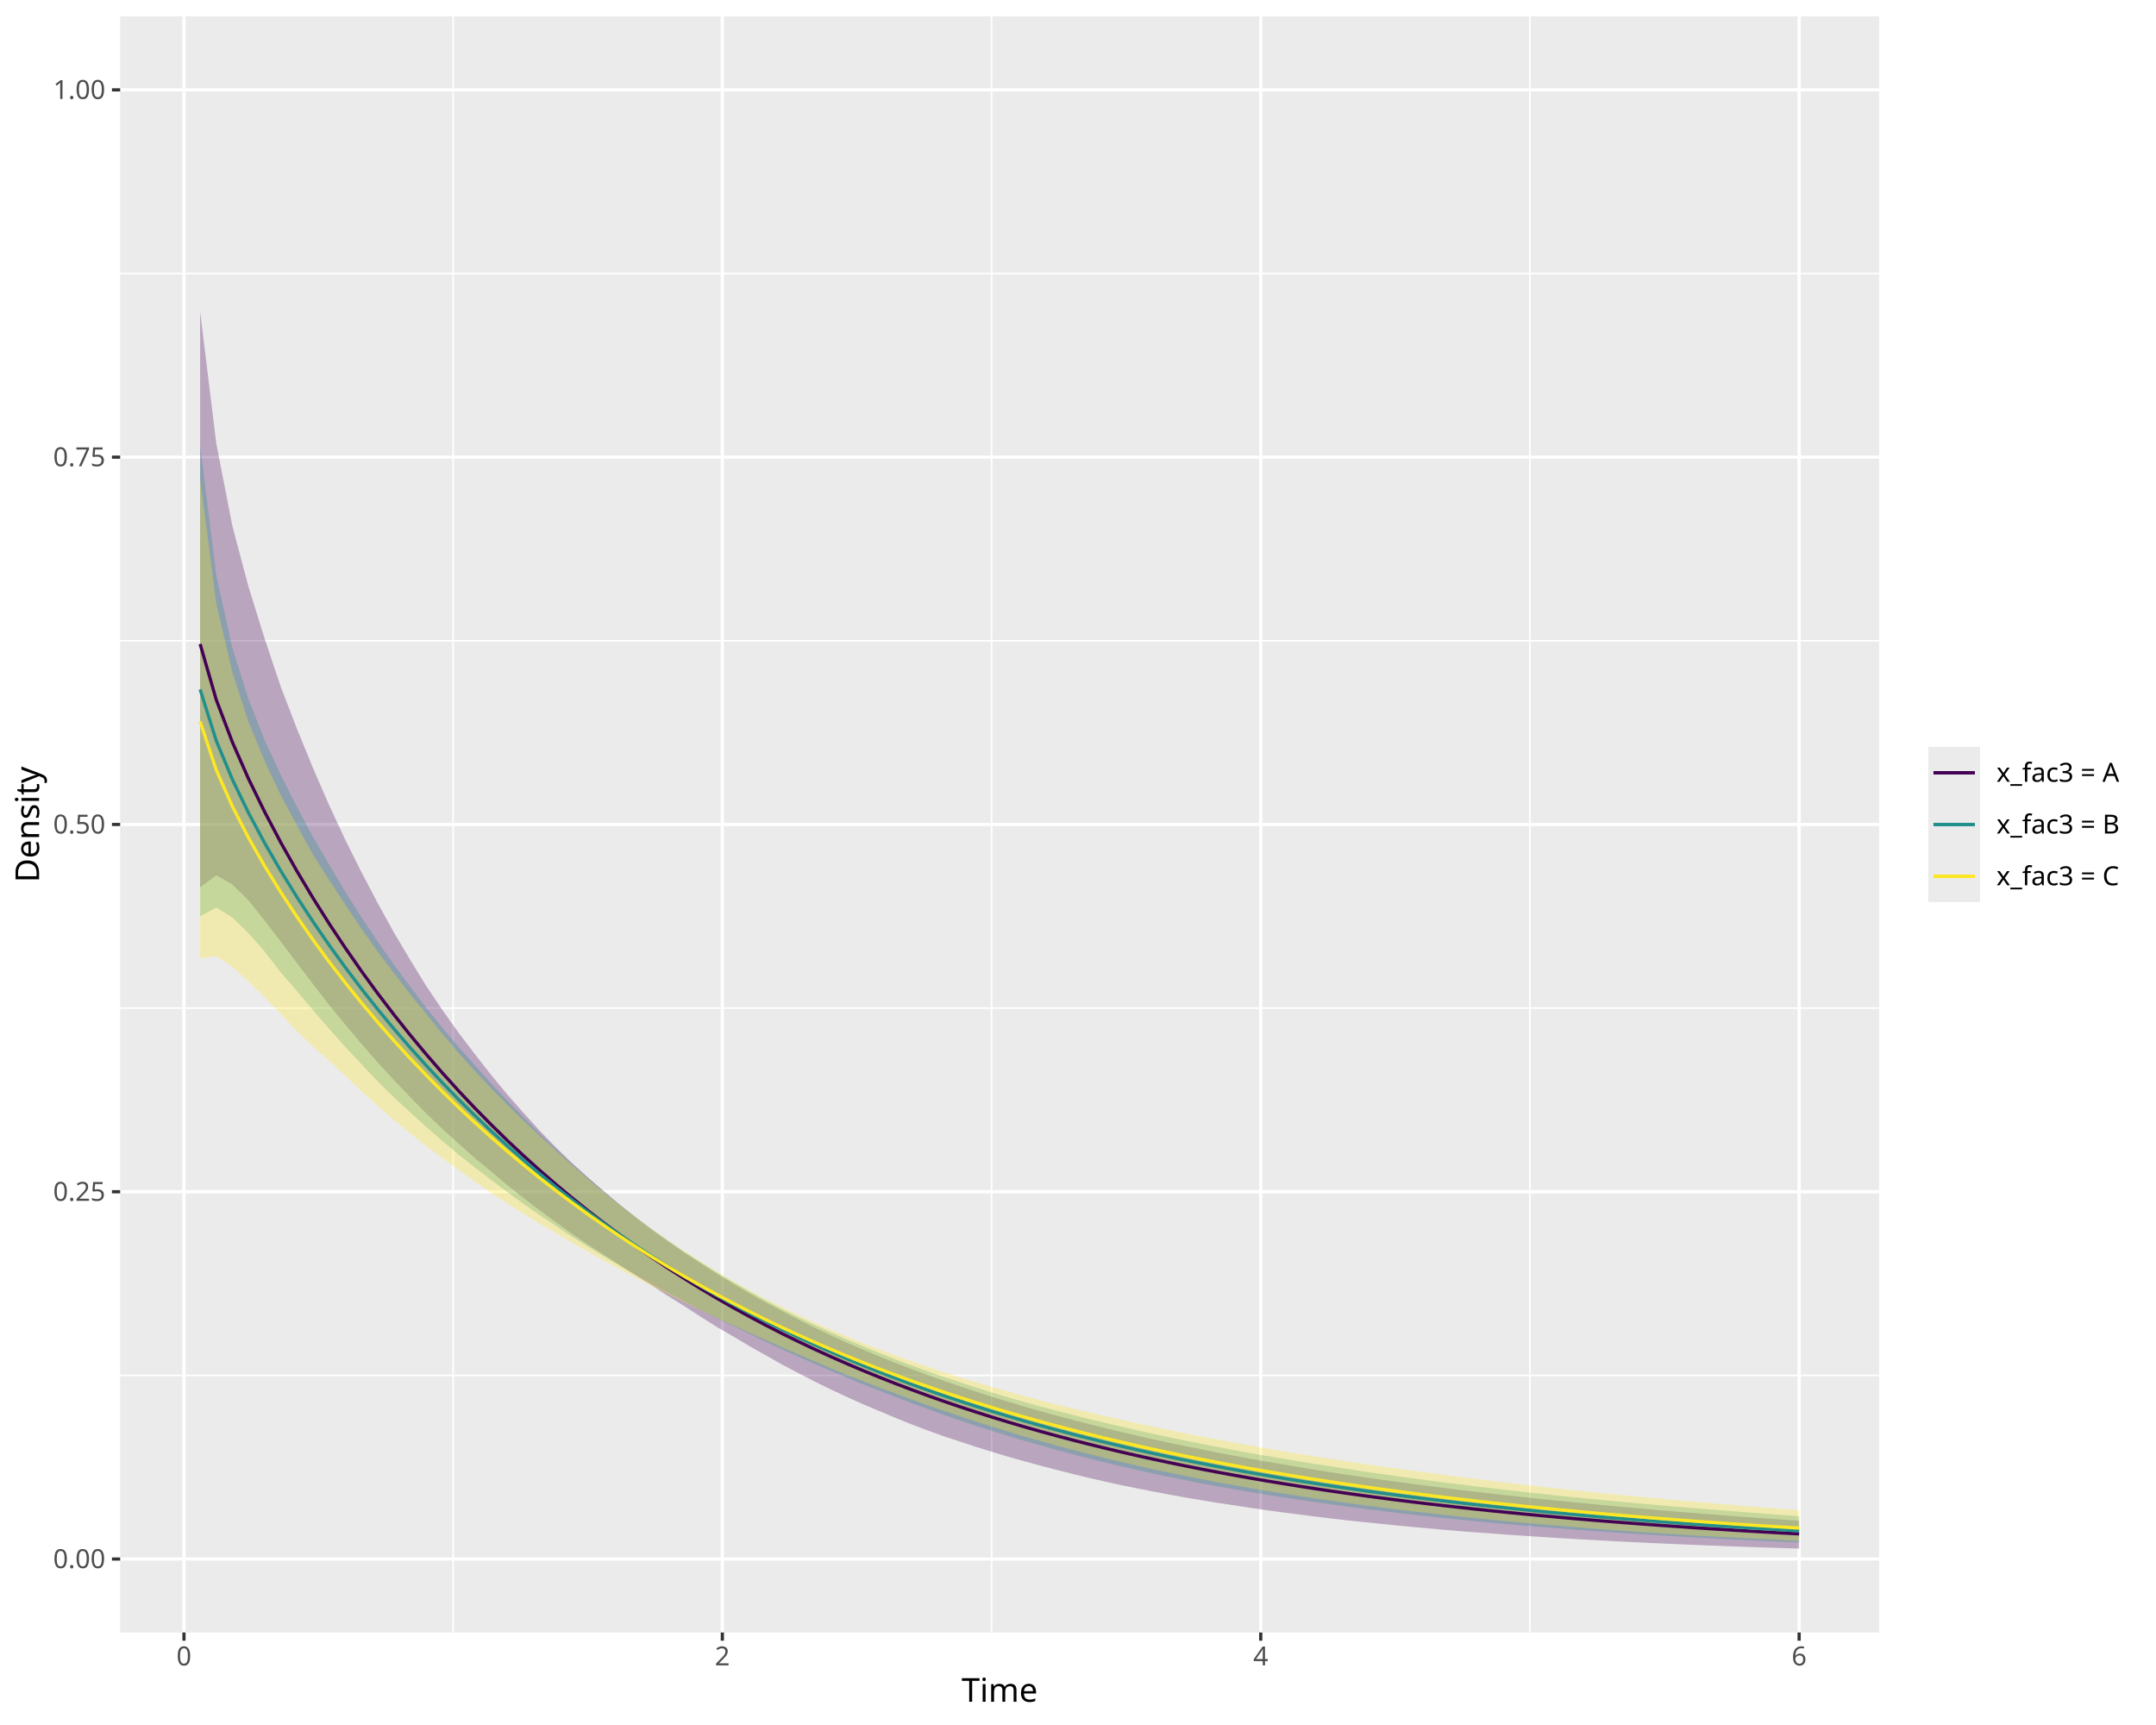
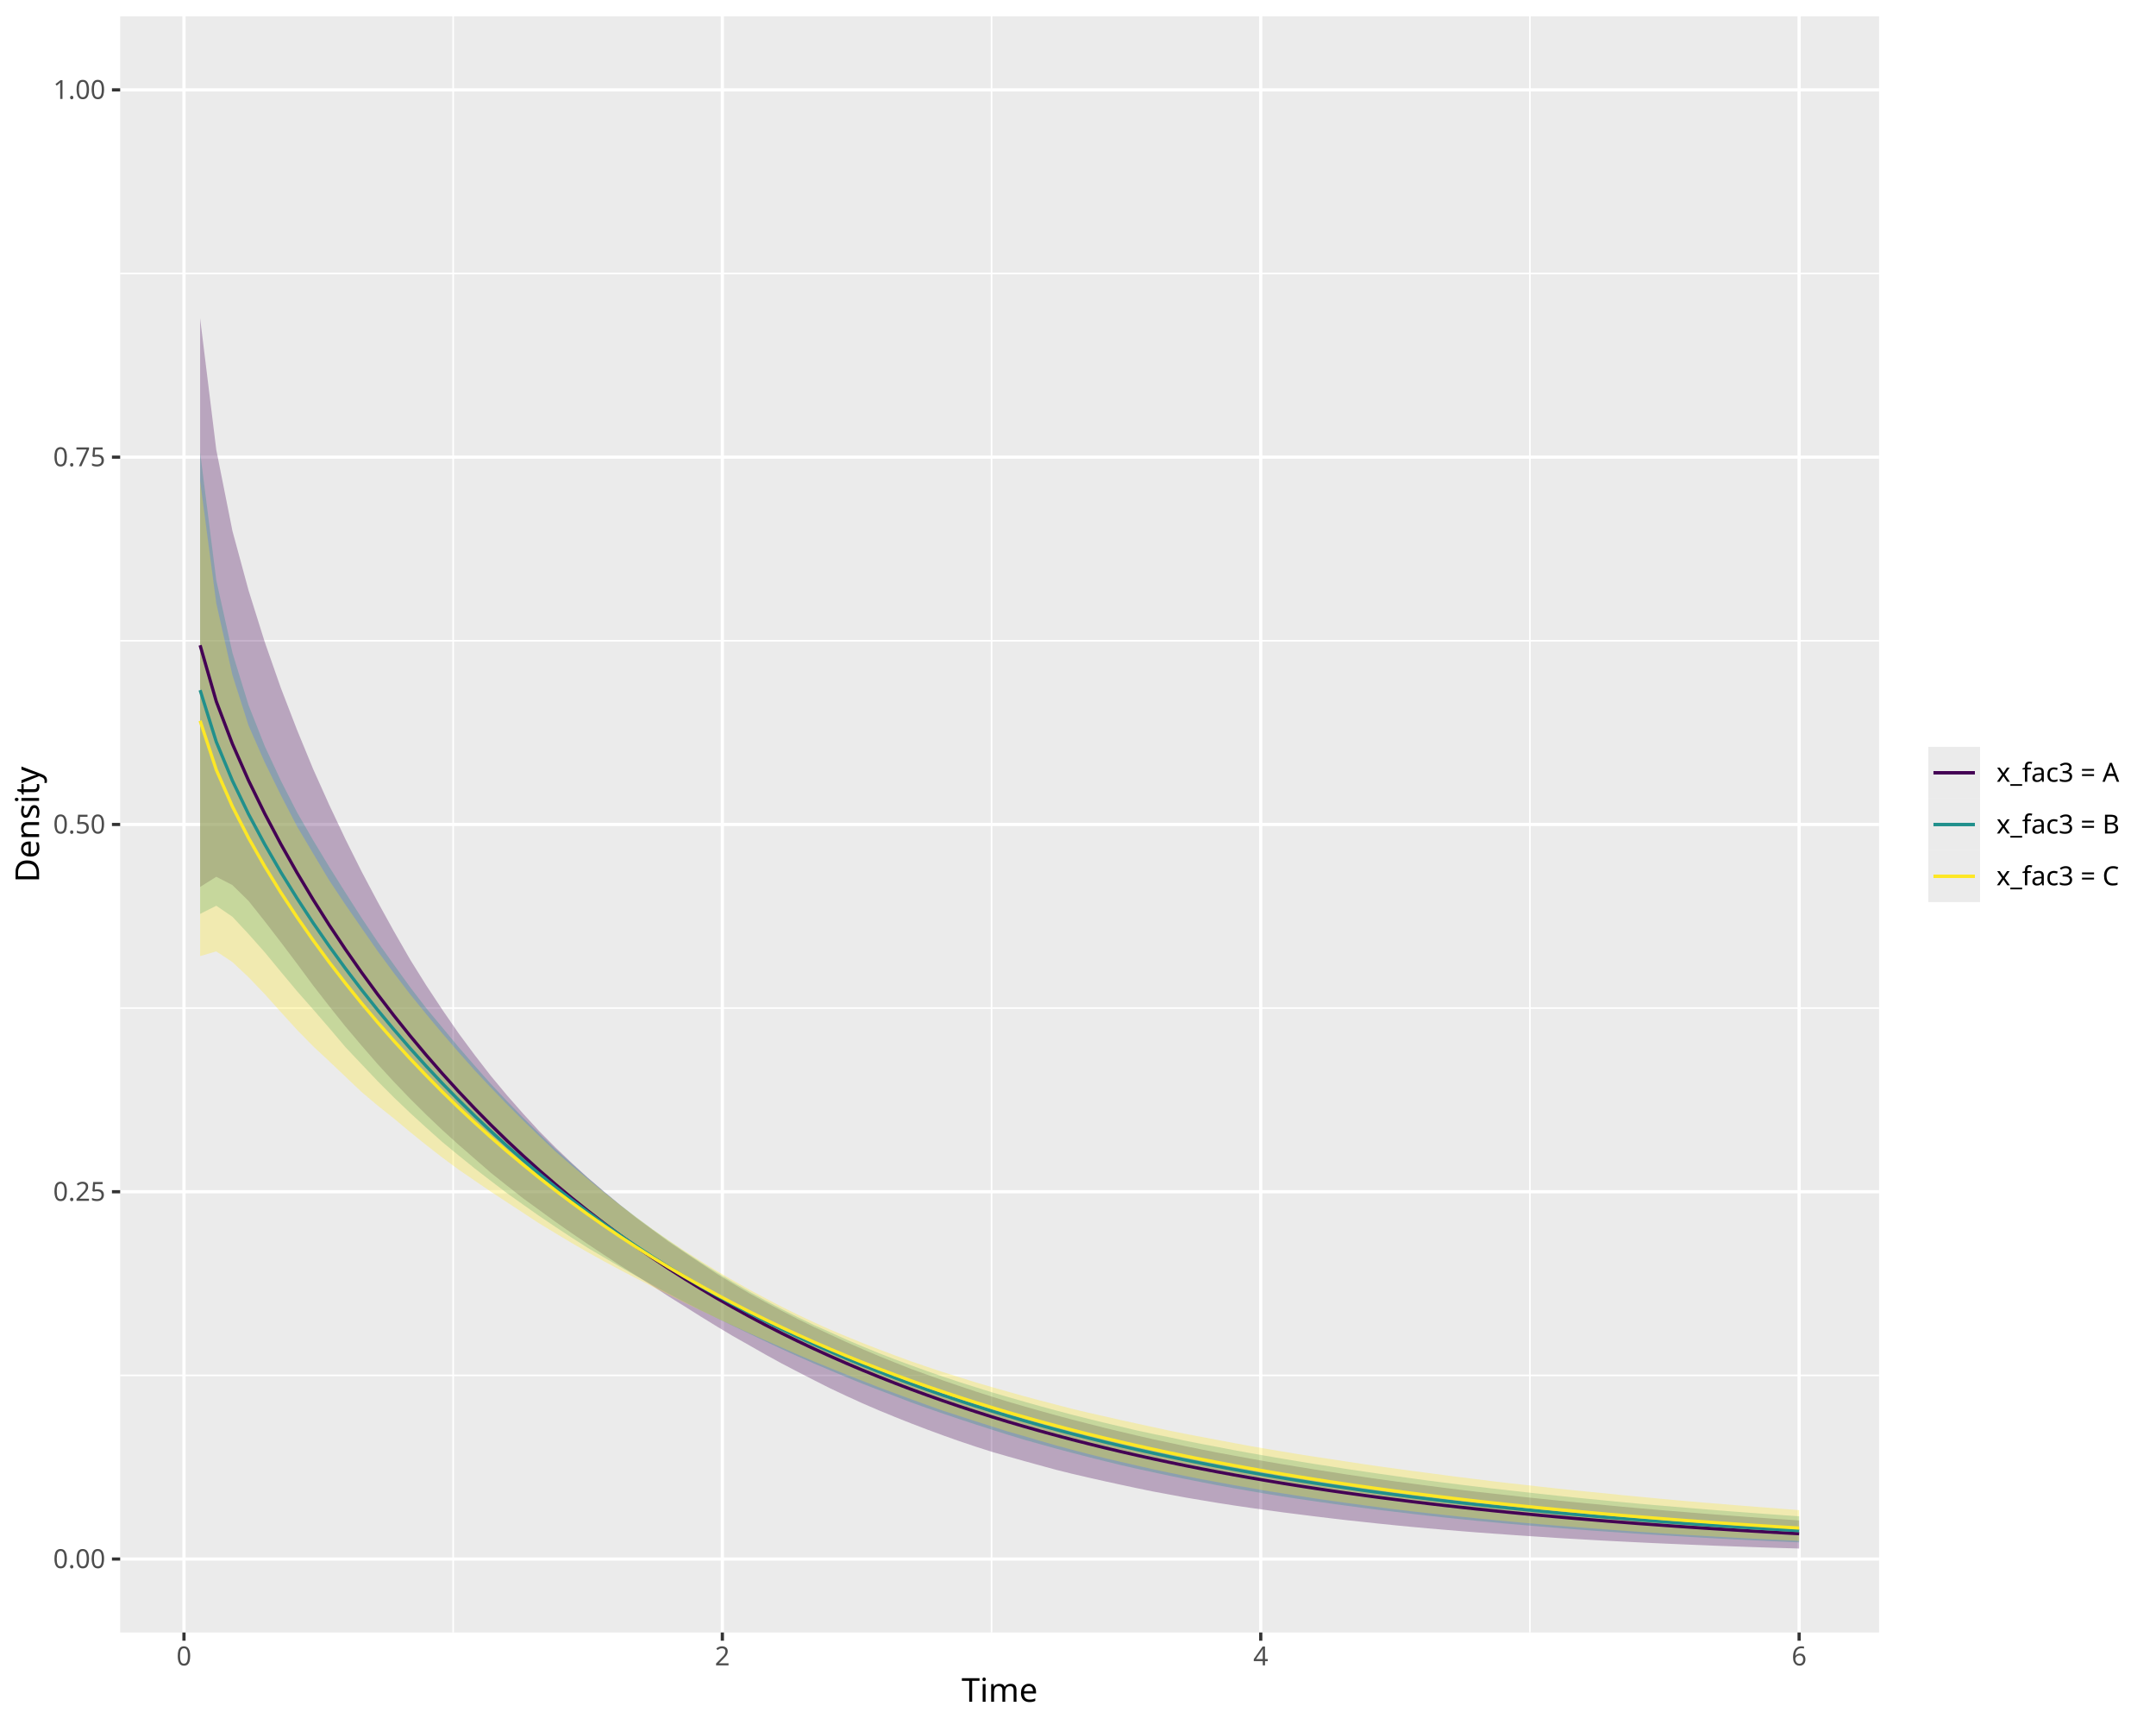
<svg xmlns="http://www.w3.org/2000/svg" class="svglite" data-engine-version="2.0" width="720.00pt" height="576.00pt" viewBox="0 0 720.00 576.00">
  <defs>
    <style type="text/css">
    .svglite line, .svglite polyline, .svglite polygon, .svglite path, .svglite rect, .svglite circle {
      fill: none;
      stroke: #000000;
      stroke-linecap: round;
      stroke-linejoin: round;
      stroke-miterlimit: 10.00;
    }
  </style>
  </defs>
  <rect width="100%" height="100%" style="stroke: none; fill: #FFFFFF;" />
  <defs>
    <clipPath id="cpMC4wMHw3MjAuMDB8MC4wMHw1NzYuMDA=">
      <rect x="0.00" y="0.00" width="720.00" height="576.00" />
    </clipPath>
  </defs>
  <g clip-path="url(#cpMC4wMHw3MjAuMDB8MC4wMHw1NzYuMDA=)">
    <rect x="0.00" y="0.00" width="720.00" height="576.00" style="stroke-width: 1.07; stroke: #FFFFFF; fill: #FFFFFF;" />
  </g>
  <defs>
    <clipPath id="cpNDAuMTN8NjI3LjUyfDUuNDh8NTQ1LjEx">
      <rect x="40.13" y="5.48" width="587.39" height="539.63" />
    </clipPath>
  </defs>
  <g clip-path="url(#cpNDAuMTN8NjI3LjUyfDUuNDh8NTQ1LjEx)">
    <rect x="40.13" y="5.48" width="587.39" height="539.63" style="stroke-width: 1.07; stroke: none; fill: #EBEBEB;" />
    <polyline points="40.13,459.26 627.52,459.26 " style="stroke-width: 0.53; stroke: #FFFFFF; stroke-linecap: butt;" />
    <polyline points="40.13,336.62 627.52,336.62 " style="stroke-width: 0.53; stroke: #FFFFFF; stroke-linecap: butt;" />
    <polyline points="40.13,213.97 627.52,213.97 " style="stroke-width: 0.53; stroke: #FFFFFF; stroke-linecap: butt;" />
    <polyline points="40.13,91.33 627.52,91.33 " style="stroke-width: 0.53; stroke: #FFFFFF; stroke-linecap: butt;" />
    <polyline points="151.34,545.11 151.34,5.48 " style="stroke-width: 0.53; stroke: #FFFFFF; stroke-linecap: butt;" />
    <polyline points="331.13,545.11 331.13,5.48 " style="stroke-width: 0.53; stroke: #FFFFFF; stroke-linecap: butt;" />
    <polyline points="510.92,545.11 510.92,5.48 " style="stroke-width: 0.53; stroke: #FFFFFF; stroke-linecap: butt;" />
    <polyline points="40.13,520.58 627.52,520.58 " style="stroke-width: 1.07; stroke: #FFFFFF; stroke-linecap: butt;" />
    <polyline points="40.13,397.94 627.52,397.94 " style="stroke-width: 1.07; stroke: #FFFFFF; stroke-linecap: butt;" />
    <polyline points="40.13,275.30 627.52,275.30 " style="stroke-width: 1.07; stroke: #FFFFFF; stroke-linecap: butt;" />
    <polyline points="40.13,152.65 627.52,152.65 " style="stroke-width: 1.07; stroke: #FFFFFF; stroke-linecap: butt;" />
    <polyline points="40.13,30.01 627.52,30.01 " style="stroke-width: 1.07; stroke: #FFFFFF; stroke-linecap: butt;" />
    <polyline points="61.44,545.11 61.44,5.48 " style="stroke-width: 1.07; stroke: #FFFFFF; stroke-linecap: butt;" />
    <polyline points="241.23,545.11 241.23,5.48 " style="stroke-width: 1.07; stroke: #FFFFFF; stroke-linecap: butt;" />
    <polyline points="421.03,545.11 421.03,5.48 " style="stroke-width: 1.07; stroke: #FFFFFF; stroke-linecap: butt;" />
    <polyline points="600.82,545.11 600.82,5.48 " style="stroke-width: 1.07; stroke: #FFFFFF; stroke-linecap: butt;" />
-     <polygon points="66.83,296.29 72.23,292.26 77.62,295.36 83.01,300.67 88.41,307.45 93.80,314.44 99.20,321.60 104.59,328.66 109.98,335.65 115.38,342.21 120.77,348.62 126.16,354.79 131.56,360.66 136.95,366.29 142.35,371.80 147.74,376.95 153.13,381.86 158.53,386.64 163.92,391.10 169.31,395.64 174.71,399.93 180.10,404.03 185.50,408.01 190.89,411.89 196.28,415.56 201.68,418.99 207.07,422.51 212.47,425.97 217.86,429.35 223.25,432.86 228.65,436.20 234.04,439.72 239.43,443.11 244.83,446.25 250.22,449.45 255.62,452.49 261.01,455.55 266.40,458.40 271.80,461.17 277.19,463.84 282.58,466.35 287.98,468.78 293.37,471.06 298.77,473.34 304.16,475.51 309.55,477.55 314.95,479.52 320.34,481.28 325.74,483.06 331.13,484.74 336.52,486.38 341.92,487.89 347.31,489.36 352.70,490.77 358.10,492.14 363.49,493.45 368.89,494.69 374.28,495.88 379.67,496.97 385.07,498.03 390.46,499.05 395.85,500.03 401.25,500.95 406.64,501.82 412.04,502.64 417.43,503.46 422.82,504.26 428.22,504.99 433.61,505.68 439.01,506.37 444.40,507.02 449.79,507.65 455.19,508.21 460.58,508.77 465.97,509.32 471.37,509.84 476.76,510.33 482.16,510.81 487.55,511.27 492.94,511.69 498.34,512.07 503.73,512.47 509.12,512.83 514.52,513.19 519.91,513.53 525.31,513.86 530.70,514.17 536.09,514.46 541.49,514.75 546.88,515.01 552.28,515.27 557.67,515.51 563.06,515.74 568.46,515.96 573.85,516.17 579.24,516.38 584.64,516.57 590.03,516.75 595.43,516.93 600.82,517.09 600.82,507.78 595.43,507.42 590.03,507.05 584.64,506.67 579.24,506.28 573.85,505.86 568.46,505.44 563.06,505.01 557.67,504.57 552.28,504.12 546.88,503.64 541.49,503.15 536.09,502.66 530.70,502.14 525.31,501.61 519.91,501.08 514.52,500.53 509.12,499.95 503.73,499.36 498.34,498.75 492.94,498.15 487.55,497.51 482.16,496.84 476.76,496.15 471.37,495.46 465.97,494.73 460.58,493.99 455.19,493.21 449.79,492.44 444.40,491.62 439.01,490.77 433.61,489.85 428.22,488.96 422.82,488.03 417.43,487.07 412.04,486.08 406.64,485.06 401.25,483.96 395.85,482.88 390.46,481.77 385.07,480.62 379.67,479.38 374.28,478.14 368.89,476.82 363.49,475.46 358.10,474.08 352.70,472.67 347.31,471.17 341.92,469.64 336.52,468.00 331.13,466.36 325.74,464.63 320.34,462.85 314.95,461.00 309.55,459.05 304.16,457.06 298.77,454.99 293.37,452.84 287.98,450.58 282.58,448.23 277.19,445.78 271.80,443.21 266.40,440.54 261.01,437.70 255.62,434.86 250.22,431.84 244.83,428.67 239.43,425.34 234.04,421.90 228.65,418.38 223.25,414.65 217.86,410.78 212.47,406.65 207.07,402.35 201.68,397.75 196.28,393.10 190.89,388.19 185.50,382.98 180.10,377.43 174.71,371.47 169.31,365.35 163.92,358.81 158.53,351.93 153.13,344.83 147.74,337.25 142.35,329.24 136.95,320.45 131.56,311.40 126.16,301.60 120.77,291.34 115.38,280.57 109.98,269.01 104.59,256.61 99.20,243.45 93.80,229.42 88.41,213.36 83.01,195.99 77.62,175.74 72.23,148.10 66.83,103.98 " style="stroke-width: 1.07; stroke: none; stroke-linecap: butt; fill: #440154; fill-opacity: 0.30;" />
-     <polygon points="66.83,305.99 72.23,303.04 77.62,306.40 83.01,311.65 88.41,317.80 93.80,324.77 99.20,331.00 104.59,337.39 109.98,343.61 115.38,349.67 120.77,355.43 126.16,361.12 131.56,366.45 136.95,371.41 142.35,376.31 147.74,380.99 153.13,385.56 158.53,389.79 163.92,393.92 169.31,397.97 174.71,401.92 180.10,405.63 185.50,409.27 190.89,412.85 196.28,416.23 201.68,419.54 207.07,422.70 212.47,425.80 217.86,428.78 223.25,431.67 228.65,434.58 234.04,437.43 239.43,440.13 244.83,442.72 250.22,445.33 255.62,447.95 261.01,450.47 266.40,452.90 271.80,455.28 277.19,457.62 282.58,459.91 287.98,462.11 293.37,464.24 298.77,466.36 304.16,468.39 309.55,470.39 314.95,472.33 320.34,474.22 325.74,476.03 331.13,477.76 336.52,479.43 341.92,481.05 347.31,482.57 352.70,484.09 358.10,485.54 363.49,486.95 368.89,488.30 374.28,489.59 379.67,490.84 385.07,492.03 390.46,493.17 395.85,494.27 401.25,495.33 406.64,496.32 412.04,497.27 417.43,498.21 422.82,499.10 428.22,499.97 433.61,500.76 439.01,501.54 444.40,502.30 449.79,503.03 455.19,503.74 460.58,504.42 465.97,505.08 471.37,505.70 476.76,506.31 482.16,506.87 487.55,507.42 492.94,507.96 498.34,508.47 503.73,508.96 509.12,509.43 514.52,509.87 519.91,510.30 525.31,510.70 530.70,511.11 536.09,511.49 541.49,511.86 546.88,512.21 552.28,512.55 557.67,512.88 563.06,513.20 568.46,513.50 573.85,513.79 579.24,514.06 584.64,514.33 590.03,514.58 595.43,514.82 600.82,515.05 600.82,506.26 595.43,505.88 590.03,505.49 584.64,505.08 579.24,504.67 573.85,504.24 568.46,503.82 563.06,503.38 557.67,502.92 552.28,502.45 546.88,501.97 541.49,501.48 536.09,500.97 530.70,500.45 525.31,499.91 519.91,499.36 514.52,498.77 509.12,498.19 503.73,497.58 498.34,496.95 492.94,496.32 487.55,495.65 482.16,495.00 476.76,494.30 471.37,493.58 465.97,492.83 460.58,492.08 455.19,491.29 449.79,490.46 444.40,489.63 439.01,488.78 433.61,487.93 428.22,487.01 422.82,486.12 417.43,485.18 412.04,484.18 406.64,483.16 401.25,482.10 395.85,481.04 390.46,479.90 385.07,478.78 379.67,477.57 374.28,476.32 368.89,475.07 363.49,473.79 358.10,472.40 352.70,471.02 347.31,469.59 341.92,468.09 336.52,466.55 331.13,464.94 325.74,463.23 320.34,461.48 314.95,459.68 309.55,457.80 304.16,455.84 298.77,453.79 293.37,451.64 287.98,449.46 282.58,447.16 277.19,444.75 271.80,442.28 266.40,439.71 261.01,437.03 255.62,434.22 250.22,431.21 244.83,428.13 239.43,424.91 234.04,421.49 228.65,418.05 223.25,414.34 217.86,410.53 212.47,406.54 207.07,402.31 201.68,397.90 196.28,393.28 190.89,388.56 185.50,383.59 180.10,378.38 174.71,372.99 169.31,367.38 163.92,361.66 158.53,355.63 153.13,349.59 147.74,343.14 142.35,336.54 136.95,329.43 131.56,322.13 126.16,314.46 120.77,306.35 115.38,297.91 109.98,288.78 104.59,279.61 99.20,269.47 93.80,258.86 88.41,247.18 83.01,233.50 77.62,216.43 72.23,192.12 66.83,148.73 " style="stroke-width: 1.07; stroke: none; stroke-linecap: butt; fill: #21908C; fill-opacity: 0.30;" />
-     <polygon points="66.83,320.06 72.23,319.25 77.62,322.87 83.01,327.77 88.41,332.98 93.80,338.64 99.20,344.38 104.59,349.47 109.98,354.27 115.38,359.32 120.77,364.45 126.16,369.27 131.56,374.04 136.95,378.35 142.35,382.72 147.74,386.67 153.13,390.66 158.53,394.53 163.92,398.29 169.31,401.82 174.71,405.22 180.10,408.52 185.50,411.69 190.89,414.88 196.28,417.95 201.68,420.98 207.07,423.88 212.47,426.71 217.86,429.47 223.25,432.17 228.65,434.91 234.04,437.54 239.43,440.06 244.83,442.57 250.22,445.01 255.62,447.43 261.01,449.85 266.40,452.19 271.80,454.49 277.19,456.79 282.58,459.01 287.98,461.11 293.37,463.22 298.77,465.21 304.16,467.23 309.55,469.18 314.95,471.01 320.34,472.82 325.74,474.63 331.13,476.31 336.52,478.00 341.92,479.62 347.31,481.15 352.70,482.67 358.10,484.07 363.49,485.47 368.89,486.82 374.28,488.13 379.67,489.38 385.07,490.58 390.46,491.74 395.85,492.85 401.25,493.90 406.64,494.93 412.04,495.92 417.43,496.86 422.82,497.80 428.22,498.65 433.61,499.48 439.01,500.30 444.40,501.09 449.79,501.84 455.19,502.58 460.58,503.26 465.97,503.95 471.37,504.61 476.76,505.23 482.16,505.83 487.55,506.42 492.94,506.98 498.34,507.49 503.73,508.02 509.12,508.51 514.52,508.98 519.91,509.43 525.31,509.89 530.70,510.33 536.09,510.74 541.49,511.14 546.88,511.52 552.28,511.87 557.67,512.22 563.06,512.55 568.46,512.86 573.85,513.16 579.24,513.45 584.64,513.73 590.03,514.01 595.43,514.27 600.82,514.51 600.82,504.25 595.43,503.85 590.03,503.45 584.64,503.02 579.24,502.57 573.85,502.12 568.46,501.66 563.06,501.21 557.67,500.72 552.28,500.23 546.88,499.72 541.49,499.21 536.09,498.68 530.70,498.13 525.31,497.58 519.91,497.00 514.52,496.37 509.12,495.75 503.73,495.13 498.34,494.51 492.94,493.83 487.55,493.14 482.16,492.45 476.76,491.75 471.37,491.03 465.97,490.29 460.58,489.53 455.19,488.75 449.79,487.94 444.40,487.14 439.01,486.28 433.61,485.41 428.22,484.54 422.82,483.61 417.43,482.66 412.04,481.68 406.64,480.67 401.25,479.70 395.85,478.62 390.46,477.48 385.07,476.36 379.67,475.25 374.28,474.03 368.89,472.82 363.49,471.52 358.10,470.27 352.70,468.96 347.31,467.54 341.92,466.10 336.52,464.58 331.13,463.06 325.74,461.49 320.34,459.83 314.95,458.10 309.55,456.30 304.16,454.41 298.77,452.54 293.37,450.48 287.98,448.41 282.58,446.18 277.19,443.89 271.80,441.52 266.40,439.00 261.01,436.37 255.62,433.69 250.22,430.77 244.83,427.78 239.43,424.62 234.04,421.27 228.65,417.85 223.25,414.23 217.86,410.59 212.47,406.59 207.07,402.47 201.68,398.10 196.28,393.61 190.89,388.91 185.50,384.07 180.10,379.12 174.71,374.04 169.31,368.77 163.92,363.28 158.53,357.54 153.13,351.57 147.74,345.17 142.35,338.56 136.95,331.90 131.56,324.92 126.16,317.80 120.77,310.20 115.38,302.17 109.98,293.92 104.59,285.45 99.20,275.67 93.80,265.60 88.41,254.18 83.01,241.11 77.62,224.52 72.23,201.46 66.83,159.82 " style="stroke-width: 1.07; stroke: none; stroke-linecap: butt; fill: #FDE725; fill-opacity: 0.30;" />
-     <polyline points="66.83,215.04 72.23,233.69 77.62,247.86 83.01,260.10 88.41,271.16 93.80,281.39 99.20,290.95 104.59,299.97 109.98,308.51 115.38,316.63 120.77,324.37 126.16,331.76 131.56,338.82 136.95,345.58 142.35,352.06 147.74,358.27 153.13,364.23 158.53,369.95 163.92,375.44 169.31,380.72 174.71,385.79 180.10,390.66 185.50,395.35 190.89,399.86 196.28,404.20 201.68,408.37 207.07,412.39 212.47,416.26 217.86,419.98 223.25,423.56 228.65,427.01 234.04,430.34 239.43,433.54 244.83,436.62 250.22,439.59 255.62,442.45 261.01,445.21 266.40,447.86 271.80,450.42 277.19,452.89 282.58,455.26 287.98,457.56 293.37,459.76 298.77,461.89 304.16,463.94 309.55,465.92 314.95,467.83 320.34,469.67 325.74,471.44 331.13,473.15 336.52,474.80 341.92,476.39 347.31,477.92 352.70,479.40 358.10,480.83 363.49,482.20 368.89,483.53 374.28,484.81 379.67,486.04 385.07,487.23 390.46,488.38 395.85,489.49 401.25,490.56 406.64,491.59 412.04,492.58 417.43,493.54 422.82,494.47 428.22,495.36 433.61,496.23 439.01,497.06 444.40,497.86 449.79,498.64 455.19,499.39 460.58,500.11 465.97,500.81 471.37,501.48 476.76,502.13 482.16,502.75 487.55,503.36 492.94,503.94 498.34,504.51 503.73,505.05 509.12,505.58 514.52,506.08 519.91,506.57 525.31,507.05 530.70,507.50 536.09,507.94 541.49,508.37 546.88,508.78 552.28,509.18 557.67,509.56 563.06,509.93 568.46,510.29 573.85,510.63 579.24,510.97 584.64,511.29 590.03,511.60 595.43,511.90 600.82,512.19 " style="stroke-width: 1.07; stroke: #440154; stroke-linecap: butt;" />
-     <polyline points="66.83,230.20 72.23,247.36 77.62,260.31 83.01,271.46 88.41,281.55 93.80,290.87 99.20,299.61 104.59,307.85 109.98,315.68 115.38,323.13 120.77,330.24 126.16,337.04 131.56,343.56 136.95,349.81 142.35,355.81 147.74,361.57 153.13,367.12 158.53,372.45 163.92,377.58 169.31,382.51 174.71,387.27 180.10,391.85 185.50,396.27 190.89,400.52 196.28,404.62 201.68,408.57 207.07,412.39 212.47,416.06 217.86,419.61 223.25,423.03 228.65,426.33 234.04,429.52 239.43,432.59 244.83,435.55 250.22,438.42 255.62,441.18 261.01,443.85 266.40,446.42 271.80,448.91 277.19,451.31 282.58,453.63 287.98,455.86 293.37,458.03 298.77,460.11 304.16,462.13 309.55,464.07 314.95,465.96 320.34,467.77 325.74,469.53 331.13,471.22 336.52,472.86 341.92,474.44 347.31,475.97 352.70,477.44 358.10,478.87 363.49,480.25 368.89,481.58 374.28,482.86 379.67,484.11 385.07,485.31 390.46,486.47 395.85,487.59 401.25,488.67 406.64,489.72 412.04,490.73 417.43,491.71 422.82,492.66 428.22,493.57 433.61,494.46 439.01,495.31 444.40,496.14 449.79,496.93 455.19,497.71 460.58,498.45 465.97,499.17 471.37,499.87 476.76,500.54 482.16,501.20 487.55,501.83 492.94,502.43 498.34,503.02 503.73,503.59 509.12,504.14 514.52,504.68 519.91,505.19 525.31,505.69 530.70,506.17 536.09,506.63 541.49,507.09 546.88,507.52 552.28,507.94 557.67,508.35 563.06,508.74 568.46,509.12 573.85,509.49 579.24,509.85 584.64,510.19 590.03,510.53 595.43,510.85 600.82,511.16 " style="stroke-width: 1.07; stroke: #21908C; stroke-linecap: butt;" />
-     <polyline points="66.83,240.91 72.23,257.13 77.62,269.31 83.01,279.79 88.41,289.24 93.80,297.99 99.20,306.18 104.59,313.91 109.98,321.26 115.38,328.25 120.77,334.94 126.16,341.35 131.56,347.49 136.95,353.38 142.35,359.05 147.74,364.50 153.13,369.75 158.53,374.80 163.92,379.66 169.31,384.35 174.71,388.88 180.10,393.24 185.50,397.44 190.89,401.50 196.28,405.42 201.68,409.20 207.07,412.86 212.47,416.38 217.86,419.79 223.25,423.08 228.65,426.25 234.04,429.32 239.43,432.29 244.83,435.15 250.22,437.92 255.62,440.60 261.01,443.19 266.40,445.69 271.80,448.10 277.19,450.44 282.58,452.70 287.98,454.88 293.37,456.99 298.77,459.03 304.16,461.01 309.55,462.91 314.95,464.76 320.34,466.55 325.74,468.27 331.13,469.94 336.52,471.56 341.92,473.12 347.31,474.63 352.70,476.09 358.10,477.51 363.49,478.88 368.89,480.20 374.28,481.48 379.67,482.72 385.07,483.92 390.46,485.08 395.85,486.20 401.25,487.28 406.64,488.34 412.04,489.35 417.43,490.34 422.82,491.29 428.22,492.21 433.61,493.10 439.01,493.97 444.40,494.80 449.79,495.61 455.19,496.39 460.58,497.15 465.97,497.88 471.37,498.59 476.76,499.28 482.16,499.95 487.55,500.59 492.94,501.21 498.34,501.82 503.73,502.40 509.12,502.97 514.52,503.51 519.91,504.04 525.31,504.56 530.70,505.05 536.09,505.54 541.49,506.00 546.88,506.45 552.28,506.89 557.67,507.31 563.06,507.72 568.46,508.12 573.85,508.50 579.24,508.88 584.64,509.24 590.03,509.59 595.43,509.92 600.82,510.25 " style="stroke-width: 1.07; stroke: #FDE725; stroke-linecap: butt;" />
+     <polygon points="66.83,296.16 72.23,292.76 77.62,295.54 83.01,300.83 88.41,307.63 93.80,314.63 99.20,321.79 104.59,329.09 109.98,336.02 115.38,342.78 120.77,349.16 126.16,355.36 131.56,361.25 136.95,366.86 142.35,372.22 147.74,377.35 153.13,382.23 158.53,386.92 163.92,391.61 169.31,395.90 174.71,400.15 180.10,404.06 185.50,407.99 190.89,411.75 196.28,415.41 201.68,418.99 207.07,422.54 212.47,425.94 217.86,429.35 223.25,432.87 228.65,436.23 234.04,439.63 239.43,442.94 244.83,446.17 250.22,449.22 255.62,452.30 261.01,455.26 266.40,458.07 271.80,460.84 277.19,463.56 282.58,466.10 287.98,468.56 293.37,470.89 298.77,473.10 304.16,475.25 309.55,477.31 314.95,479.30 320.34,481.21 325.74,483.02 331.13,484.75 336.52,486.31 341.92,487.83 347.31,489.32 352.70,490.79 358.10,492.13 363.49,493.38 368.89,494.60 374.28,495.77 379.67,496.92 385.07,498.03 390.46,499.03 395.85,500.03 401.25,500.94 406.64,501.84 412.04,502.68 417.43,503.47 422.82,504.22 428.22,504.97 433.61,505.65 439.01,506.33 444.40,506.98 449.79,507.61 455.19,508.19 460.58,508.77 465.97,509.32 471.37,509.84 476.76,510.33 482.16,510.79 487.55,511.24 492.94,511.67 498.34,512.07 503.73,512.45 509.12,512.82 514.52,513.18 519.91,513.53 525.31,513.85 530.70,514.16 536.09,514.46 541.49,514.73 546.88,515.00 552.28,515.26 557.67,515.50 563.06,515.73 568.46,515.95 573.85,516.17 579.24,516.37 584.64,516.56 590.03,516.75 595.43,516.92 600.82,517.08 600.82,507.69 595.43,507.33 590.03,506.96 584.64,506.59 579.24,506.19 573.85,505.79 568.46,505.37 563.06,504.93 557.67,504.49 552.28,504.04 546.88,503.57 541.49,503.09 536.09,502.57 530.70,502.06 525.31,501.54 519.91,501.00 514.52,500.46 509.12,499.89 503.73,499.29 498.34,498.70 492.94,498.09 487.55,497.45 482.16,496.78 476.76,496.09 471.37,495.38 465.97,494.66 460.58,493.91 455.19,493.14 449.79,492.36 444.40,491.50 439.01,490.68 433.61,489.80 428.22,488.92 422.82,487.99 417.43,487.03 412.04,486.05 406.64,485.05 401.25,483.99 395.85,482.90 390.46,481.74 385.07,480.58 379.67,479.35 374.28,478.07 368.89,476.78 363.49,475.41 358.10,474.03 352.70,472.60 347.31,471.10 341.92,469.57 336.52,468.00 331.13,466.32 325.74,464.60 320.34,462.79 314.95,460.95 309.55,459.01 304.16,457.07 298.77,454.93 293.37,452.75 287.98,450.47 282.58,448.11 277.19,445.62 271.80,443.10 266.40,440.45 261.01,437.68 255.62,434.82 250.22,431.86 244.83,428.67 239.43,425.39 234.04,421.83 228.65,418.23 223.25,414.59 217.86,410.63 212.47,406.65 207.07,402.35 201.68,397.84 196.28,393.21 190.89,388.29 185.50,383.16 180.10,377.73 174.71,371.87 169.31,365.73 163.92,359.26 158.53,352.29 153.13,345.00 147.74,337.19 142.35,329.03 136.95,320.38 131.56,310.99 126.16,301.21 120.77,291.04 115.38,280.26 109.98,268.84 104.59,256.84 99.20,243.74 93.80,229.75 88.41,214.37 83.01,197.15 77.62,177.28 72.23,150.22 66.83,106.29 " style="stroke-width: 1.07; stroke: none; stroke-linecap: butt; fill: #440154; fill-opacity: 0.30;" />
+     <polygon points="66.83,305.16 72.23,302.44 77.62,306.12 83.01,311.89 88.41,317.97 93.80,324.51 99.20,330.97 104.59,337.07 109.98,343.31 115.38,349.68 120.77,355.38 126.16,361.05 131.56,366.47 136.95,371.61 142.35,376.55 147.74,381.36 153.13,385.80 158.53,390.16 163.92,394.32 169.31,398.42 174.71,402.25 180.10,406.05 185.50,409.69 190.89,413.25 196.28,416.69 201.68,419.86 207.07,423.01 212.47,426.08 217.86,429.05 223.25,431.95 228.65,434.79 234.04,437.53 239.43,440.16 244.83,442.77 250.22,445.34 255.62,447.91 261.01,450.46 266.40,452.90 271.80,455.28 277.19,457.56 282.58,459.83 287.98,462.02 293.37,464.11 298.77,466.15 304.16,468.24 309.55,470.17 314.95,472.03 320.34,473.86 325.74,475.62 331.13,477.36 336.52,479.06 341.92,480.71 347.31,482.22 352.70,483.71 358.10,485.14 363.49,486.53 368.89,487.89 374.28,489.20 379.67,490.43 385.07,491.61 390.46,492.76 395.85,493.85 401.25,494.92 406.64,495.95 412.04,496.94 417.43,497.88 422.82,498.80 428.22,499.68 433.61,500.50 439.01,501.29 444.40,502.05 449.79,502.79 455.19,503.50 460.58,504.18 465.97,504.83 471.37,505.47 476.76,506.09 482.16,506.69 487.55,507.25 492.94,507.79 498.34,508.30 503.73,508.80 509.12,509.27 514.52,509.73 519.91,510.17 525.31,510.60 530.70,511.01 536.09,511.39 541.49,511.76 546.88,512.13 552.28,512.47 557.67,512.80 563.06,513.12 568.46,513.44 573.85,513.73 579.24,514.01 584.64,514.28 590.03,514.53 595.43,514.78 600.82,515.01 600.82,506.30 595.43,505.93 590.03,505.55 584.64,505.16 579.24,504.75 573.85,504.33 568.46,503.89 563.06,503.45 557.67,502.99 552.28,502.54 546.88,502.06 541.49,501.56 536.09,501.04 530.70,500.51 525.31,499.98 519.91,499.41 514.52,498.83 509.12,498.24 503.73,497.63 498.34,497.02 492.94,496.38 487.55,495.73 482.16,495.05 476.76,494.36 471.37,493.62 465.97,492.87 460.58,492.10 455.19,491.32 449.79,490.52 444.40,489.67 439.01,488.84 433.61,487.96 428.22,487.06 422.82,486.13 417.43,485.19 412.04,484.21 406.64,483.16 401.25,482.15 395.85,481.07 390.46,479.91 385.07,478.80 379.67,477.65 374.28,476.37 368.89,475.09 363.49,473.77 358.10,472.41 352.70,470.98 347.31,469.52 341.92,468.00 336.52,466.45 331.13,464.87 325.74,463.18 320.34,461.47 314.95,459.69 309.55,457.81 304.16,455.87 298.77,453.87 293.37,451.77 287.98,449.56 282.58,447.26 277.19,444.82 271.80,442.42 266.40,439.80 261.01,437.08 255.62,434.24 250.22,431.27 244.83,428.16 239.43,424.89 234.04,421.51 228.65,417.97 223.25,414.27 217.86,410.46 212.47,406.46 207.07,402.31 201.68,397.93 196.28,393.33 190.89,388.53 185.50,383.72 180.10,378.52 174.71,373.23 169.31,367.68 163.92,361.93 158.53,355.85 153.13,349.63 147.74,343.11 142.35,336.64 136.95,329.59 131.56,322.15 126.16,314.56 120.77,306.51 115.38,298.09 109.98,289.50 104.59,280.58 99.20,271.24 93.80,260.68 88.41,249.13 83.01,235.46 77.62,217.95 72.23,193.75 66.83,151.01 " style="stroke-width: 1.07; stroke: none; stroke-linecap: butt; fill: #21908C; fill-opacity: 0.30;" />
+     <polygon points="66.83,319.24 72.23,317.69 77.62,321.25 83.01,326.32 88.41,331.95 93.80,337.96 99.20,343.89 104.59,349.39 109.98,354.41 115.38,359.54 120.77,364.65 126.16,369.20 131.56,373.49 136.95,378.00 142.35,382.36 147.74,386.54 153.13,390.54 158.53,394.23 163.92,397.92 169.31,401.45 174.71,404.99 180.10,408.53 185.50,411.80 190.89,415.04 196.28,418.15 201.68,421.15 207.07,424.04 212.47,426.85 217.86,429.61 223.25,432.31 228.65,435.01 234.04,437.60 239.43,440.16 244.83,442.69 250.22,445.15 255.62,447.56 261.01,449.92 266.40,452.30 271.80,454.59 277.19,456.79 282.58,458.95 287.98,461.08 293.37,463.19 298.77,465.20 304.16,467.18 309.55,469.14 314.95,471.07 320.34,472.81 325.74,474.56 331.13,476.27 336.52,477.98 341.92,479.51 347.31,481.11 352.70,482.65 358.10,484.11 363.49,485.52 368.89,486.86 374.28,488.13 379.67,489.37 385.07,490.60 390.46,491.75 395.85,492.84 401.25,493.92 406.64,494.91 412.04,495.91 417.43,496.83 422.82,497.78 428.22,498.64 433.61,499.48 439.01,500.32 444.40,501.10 449.79,501.86 455.19,502.60 460.58,503.29 465.97,503.99 471.37,504.64 476.76,505.25 482.16,505.85 487.55,506.42 492.94,506.96 498.34,507.49 503.73,508.01 509.12,508.51 514.52,508.98 519.91,509.43 525.31,509.86 530.70,510.27 536.09,510.68 541.49,511.08 546.88,511.45 552.28,511.82 557.67,512.17 563.06,512.51 568.46,512.83 573.85,513.16 579.24,513.45 584.64,513.74 590.03,514.01 595.43,514.26 600.82,514.51 600.82,504.25 595.43,503.83 590.03,503.41 584.64,502.99 579.24,502.57 573.85,502.13 568.46,501.69 563.06,501.22 557.67,500.74 552.28,500.24 546.88,499.72 541.49,499.21 536.09,498.65 530.70,498.13 525.31,497.59 519.91,497.02 514.52,496.43 509.12,495.82 503.73,495.22 498.34,494.58 492.94,493.91 487.55,493.24 482.16,492.54 476.76,491.83 471.37,491.12 465.97,490.38 460.58,489.64 455.19,488.86 449.79,488.04 444.40,487.22 439.01,486.41 433.61,485.57 428.22,484.67 422.82,483.77 417.43,482.83 412.04,481.84 406.64,480.82 401.25,479.80 395.85,478.78 390.46,477.69 385.07,476.53 379.67,475.35 374.28,474.17 368.89,472.94 363.49,471.72 358.10,470.43 352.70,469.03 347.31,467.62 341.92,466.19 336.52,464.66 331.13,463.14 325.74,461.56 320.34,459.85 314.95,458.17 309.55,456.38 304.16,454.53 298.77,452.55 293.37,450.52 287.98,448.42 282.58,446.22 277.19,443.96 271.80,441.53 266.40,438.98 261.01,436.32 255.62,433.49 250.22,430.61 244.83,427.56 239.43,424.42 234.04,421.12 228.65,417.70 223.25,414.12 217.86,410.41 212.47,406.49 207.07,402.40 201.68,398.14 196.28,393.67 190.89,389.17 185.50,384.50 180.10,379.35 174.71,374.12 169.31,368.72 163.92,363.15 158.53,357.41 153.13,351.33 147.74,345.10 142.35,338.63 136.95,331.99 131.56,324.94 126.16,317.65 120.77,309.90 115.38,302.12 109.98,294.02 104.59,285.02 99.20,275.95 93.80,265.53 88.41,254.56 83.01,242.28 77.62,225.41 72.23,201.44 66.83,160.59 " style="stroke-width: 1.07; stroke: none; stroke-linecap: butt; fill: #FDE725; fill-opacity: 0.30;" />
+     <polyline points="66.83,215.46 72.23,234.22 77.62,248.41 83.01,260.64 88.41,271.69 93.80,281.89 99.20,291.43 104.59,300.42 109.98,308.94 115.38,317.03 120.77,324.74 126.16,332.10 131.56,339.14 136.95,345.87 142.35,352.33 147.74,358.51 153.13,364.45 158.53,370.15 163.92,375.62 169.31,380.88 174.71,385.93 180.10,390.79 185.50,395.46 190.89,399.96 196.28,404.28 201.68,408.44 207.07,412.44 212.47,416.30 217.86,420.01 223.25,423.58 228.65,427.02 234.04,430.34 239.43,433.53 244.83,436.60 250.22,439.56 255.62,442.42 261.01,445.17 266.40,447.82 271.80,450.37 277.19,452.83 282.58,455.20 287.98,457.49 293.37,459.69 298.77,461.82 304.16,463.87 309.55,465.84 314.95,467.75 320.34,469.58 325.74,471.35 331.13,473.06 336.52,474.71 341.92,476.29 347.31,477.83 352.70,479.30 358.10,480.73 363.49,482.10 368.89,483.43 374.28,484.71 379.67,485.94 385.07,487.13 390.46,488.28 395.85,489.39 401.25,490.46 406.64,491.49 412.04,492.48 417.43,493.44 422.82,494.37 428.22,495.27 433.61,496.13 439.01,496.96 444.40,497.77 449.79,498.54 455.19,499.29 460.58,500.02 465.97,500.71 471.37,501.39 476.76,502.04 482.16,502.67 487.55,503.27 492.94,503.86 498.34,504.42 503.73,504.97 509.12,505.49 514.52,506.00 519.91,506.49 525.31,506.97 530.70,507.42 536.09,507.87 541.49,508.29 546.88,508.71 552.28,509.10 557.67,509.49 563.06,509.86 568.46,510.22 573.85,510.56 579.24,510.90 584.64,511.22 590.03,511.53 595.43,511.84 600.82,512.13 " style="stroke-width: 1.07; stroke: #440154; stroke-linecap: butt;" />
+     <polyline points="66.83,230.44 72.23,247.72 77.62,260.70 83.01,271.87 88.41,281.94 93.80,291.26 99.20,299.97 104.59,308.20 109.98,316.00 115.38,323.43 120.77,330.53 126.16,337.31 131.56,343.81 136.95,350.04 142.35,356.02 147.74,361.77 153.13,367.29 158.53,372.61 163.92,377.72 169.31,382.64 174.71,387.39 180.10,391.95 185.50,396.36 190.89,400.60 196.28,404.69 201.68,408.63 207.07,412.43 212.47,416.10 217.86,419.64 223.25,423.05 228.65,426.34 234.04,429.52 239.43,432.59 244.83,435.55 250.22,438.40 255.62,441.16 261.01,443.82 266.40,446.39 271.80,448.87 277.19,451.27 282.58,453.58 287.98,455.82 293.37,457.97 298.77,460.06 304.16,462.07 309.55,464.02 314.95,465.89 320.34,467.71 325.74,469.46 331.13,471.15 336.52,472.79 341.92,474.37 347.31,475.90 352.70,477.37 358.10,478.80 363.49,480.17 368.89,481.50 374.28,482.79 379.67,484.03 385.07,485.23 390.46,486.39 395.85,487.52 401.25,488.60 406.64,489.65 412.04,490.66 417.43,491.64 422.82,492.59 428.22,493.50 433.61,494.38 439.01,495.24 444.40,496.06 449.79,496.86 455.19,497.64 460.58,498.38 465.97,499.10 471.37,499.80 476.76,500.48 482.16,501.13 487.55,501.76 492.94,502.37 498.34,502.96 503.73,503.53 509.12,504.08 514.52,504.61 519.91,505.13 525.31,505.63 530.70,506.11 536.09,506.58 541.49,507.03 546.88,507.46 552.28,507.89 557.67,508.29 563.06,508.69 568.46,509.07 573.85,509.44 579.24,509.80 584.64,510.14 590.03,510.48 595.43,510.80 600.82,511.11 " style="stroke-width: 1.07; stroke: #21908C; stroke-linecap: butt;" />
+     <polyline points="66.83,240.68 72.23,257.06 77.62,269.31 83.01,279.83 88.41,289.31 93.80,298.06 99.20,306.26 104.59,314.00 109.98,321.35 115.38,328.35 120.77,335.04 126.16,341.44 131.56,347.58 136.95,353.48 142.35,359.14 147.74,364.59 153.13,369.83 158.53,374.88 163.92,379.74 169.31,384.43 174.71,388.94 180.10,393.30 185.50,397.51 190.89,401.56 196.28,405.48 201.68,409.26 207.07,412.90 212.47,416.43 217.86,419.83 223.25,423.12 228.65,426.29 234.04,429.36 239.43,432.32 244.83,435.18 250.22,437.95 255.62,440.62 261.01,443.21 266.40,445.70 271.80,448.12 277.19,450.45 282.58,452.71 287.98,454.89 293.37,457.00 298.77,459.04 304.16,461.01 309.55,462.92 314.95,464.76 320.34,466.55 325.74,468.27 331.13,469.94 336.52,471.56 341.92,473.12 347.31,474.63 352.70,476.09 358.10,477.50 363.49,478.87 368.89,480.19 374.28,481.47 379.67,482.71 385.07,483.91 390.46,485.07 395.85,486.19 401.25,487.27 406.64,488.32 412.04,489.34 417.43,490.32 422.82,491.28 428.22,492.20 433.61,493.09 439.01,493.95 444.40,494.79 449.79,495.59 455.19,496.38 460.58,497.13 465.97,497.87 471.37,498.58 476.76,499.26 482.16,499.93 487.55,500.57 492.94,501.20 498.34,501.80 503.73,502.38 509.12,502.95 514.52,503.50 519.91,504.03 525.31,504.54 530.70,505.04 536.09,505.52 541.49,505.99 546.88,506.44 552.28,506.87 557.67,507.30 563.06,507.71 568.46,508.10 573.85,508.49 579.24,508.86 584.64,509.22 590.03,509.57 595.43,509.91 600.82,510.24 " style="stroke-width: 1.07; stroke: #FDE725; stroke-linecap: butt;" />
  </g>
  <g clip-path="url(#cpMC4wMHw3MjAuMDB8MC4wMHw1NzYuMDA=)">
    <text x="35.20" y="523.61" text-anchor="end" style="font-size: 8.80px; fill: #4D4D4D; font-family: sans;" textLength="17.13px" lengthAdjust="spacingAndGlyphs">0.00</text>
    <text x="35.20" y="400.97" text-anchor="end" style="font-size: 8.80px; fill: #4D4D4D; font-family: sans;" textLength="17.13px" lengthAdjust="spacingAndGlyphs">0.25</text>
    <text x="35.20" y="278.32" text-anchor="end" style="font-size: 8.80px; fill: #4D4D4D; font-family: sans;" textLength="17.13px" lengthAdjust="spacingAndGlyphs">0.50</text>
    <text x="35.20" y="155.68" text-anchor="end" style="font-size: 8.80px; fill: #4D4D4D; font-family: sans;" textLength="17.13px" lengthAdjust="spacingAndGlyphs">0.75</text>
    <text x="35.20" y="33.04" text-anchor="end" style="font-size: 8.80px; fill: #4D4D4D; font-family: sans;" textLength="17.13px" lengthAdjust="spacingAndGlyphs">1.00</text>
    <polyline points="37.39,520.58 40.13,520.58 " style="stroke-width: 1.07; stroke: #333333; stroke-linecap: butt;" />
    <polyline points="37.39,397.94 40.13,397.94 " style="stroke-width: 1.07; stroke: #333333; stroke-linecap: butt;" />
    <polyline points="37.39,275.30 40.13,275.30 " style="stroke-width: 1.07; stroke: #333333; stroke-linecap: butt;" />
    <polyline points="37.39,152.65 40.13,152.65 " style="stroke-width: 1.07; stroke: #333333; stroke-linecap: butt;" />
    <polyline points="37.39,30.01 40.13,30.01 " style="stroke-width: 1.07; stroke: #333333; stroke-linecap: butt;" />
    <polyline points="61.44,547.85 61.44,545.11 " style="stroke-width: 1.07; stroke: #333333; stroke-linecap: butt;" />
    <polyline points="241.23,547.85 241.23,545.11 " style="stroke-width: 1.07; stroke: #333333; stroke-linecap: butt;" />
    <polyline points="421.03,547.85 421.03,545.11 " style="stroke-width: 1.07; stroke: #333333; stroke-linecap: butt;" />
    <polyline points="600.82,547.85 600.82,545.11 " style="stroke-width: 1.07; stroke: #333333; stroke-linecap: butt;" />
    <text x="61.44" y="556.10" text-anchor="middle" style="font-size: 8.80px; fill: #4D4D4D; font-family: sans;" textLength="4.89px" lengthAdjust="spacingAndGlyphs">0</text>
    <text x="241.23" y="556.10" text-anchor="middle" style="font-size: 8.80px; fill: #4D4D4D; font-family: sans;" textLength="4.89px" lengthAdjust="spacingAndGlyphs">2</text>
    <text x="421.03" y="556.10" text-anchor="middle" style="font-size: 8.80px; fill: #4D4D4D; font-family: sans;" textLength="4.89px" lengthAdjust="spacingAndGlyphs">4</text>
    <text x="600.82" y="556.10" text-anchor="middle" style="font-size: 8.80px; fill: #4D4D4D; font-family: sans;" textLength="4.89px" lengthAdjust="spacingAndGlyphs">6</text>
    <text x="333.83" y="568.24" text-anchor="middle" style="font-size: 11.00px; font-family: sans;" textLength="24.45px" lengthAdjust="spacingAndGlyphs">Time</text>
    <text transform="translate(13.05,275.30) rotate(-90)" text-anchor="middle" style="font-size: 11.00px; font-family: sans;" textLength="36.69px" lengthAdjust="spacingAndGlyphs">Density</text>
    <rect x="638.48" y="243.90" width="76.04" height="62.80" style="stroke-width: 1.07; stroke: none; fill: #FFFFFF;" />
    <rect x="643.96" y="249.38" width="17.28" height="17.28" style="stroke-width: 1.07; stroke: none; fill: #EBEBEB;" />
    <line x1="645.69" y1="258.02" x2="659.51" y2="258.02" style="stroke-width: 1.07; stroke: #440154; stroke-linecap: butt;" />
    <line x1="645.69" y1="258.02" x2="659.51" y2="258.02" style="stroke-width: 1.07; stroke: #440154; stroke-linecap: butt;" />
    <line x1="645.69" y1="258.02" x2="659.51" y2="258.02" style="stroke-width: 1.07; stroke: #440154; stroke-linecap: butt;" />
    <rect x="643.96" y="266.66" width="17.28" height="17.28" style="stroke-width: 1.07; stroke: none; fill: #EBEBEB;" />
    <line x1="645.69" y1="275.30" x2="659.51" y2="275.30" style="stroke-width: 1.07; stroke: #21908C; stroke-linecap: butt;" />
    <line x1="645.69" y1="275.30" x2="659.51" y2="275.30" style="stroke-width: 1.07; stroke: #21908C; stroke-linecap: butt;" />
    <line x1="645.69" y1="275.30" x2="659.51" y2="275.30" style="stroke-width: 1.07; stroke: #21908C; stroke-linecap: butt;" />
    <rect x="643.96" y="283.94" width="17.28" height="17.28" style="stroke-width: 1.07; stroke: none; fill: #EBEBEB;" />
    <line x1="645.69" y1="292.58" x2="659.51" y2="292.58" style="stroke-width: 1.07; stroke: #FDE725; stroke-linecap: butt;" />
    <line x1="645.69" y1="292.58" x2="659.51" y2="292.58" style="stroke-width: 1.07; stroke: #FDE725; stroke-linecap: butt;" />
    <line x1="645.69" y1="292.58" x2="659.51" y2="292.58" style="stroke-width: 1.07; stroke: #FDE725; stroke-linecap: butt;" />
    <text x="666.72" y="261.04" style="font-size: 8.80px; font-family: sans;" textLength="41.84px" lengthAdjust="spacingAndGlyphs">x_fac3 = A</text>
    <text x="666.72" y="278.32" style="font-size: 8.80px; font-family: sans;" textLength="41.84px" lengthAdjust="spacingAndGlyphs">x_fac3 = B</text>
    <text x="666.72" y="295.60" style="font-size: 8.80px; font-family: sans;" textLength="42.32px" lengthAdjust="spacingAndGlyphs">x_fac3 = C</text>
  </g>
</svg>
